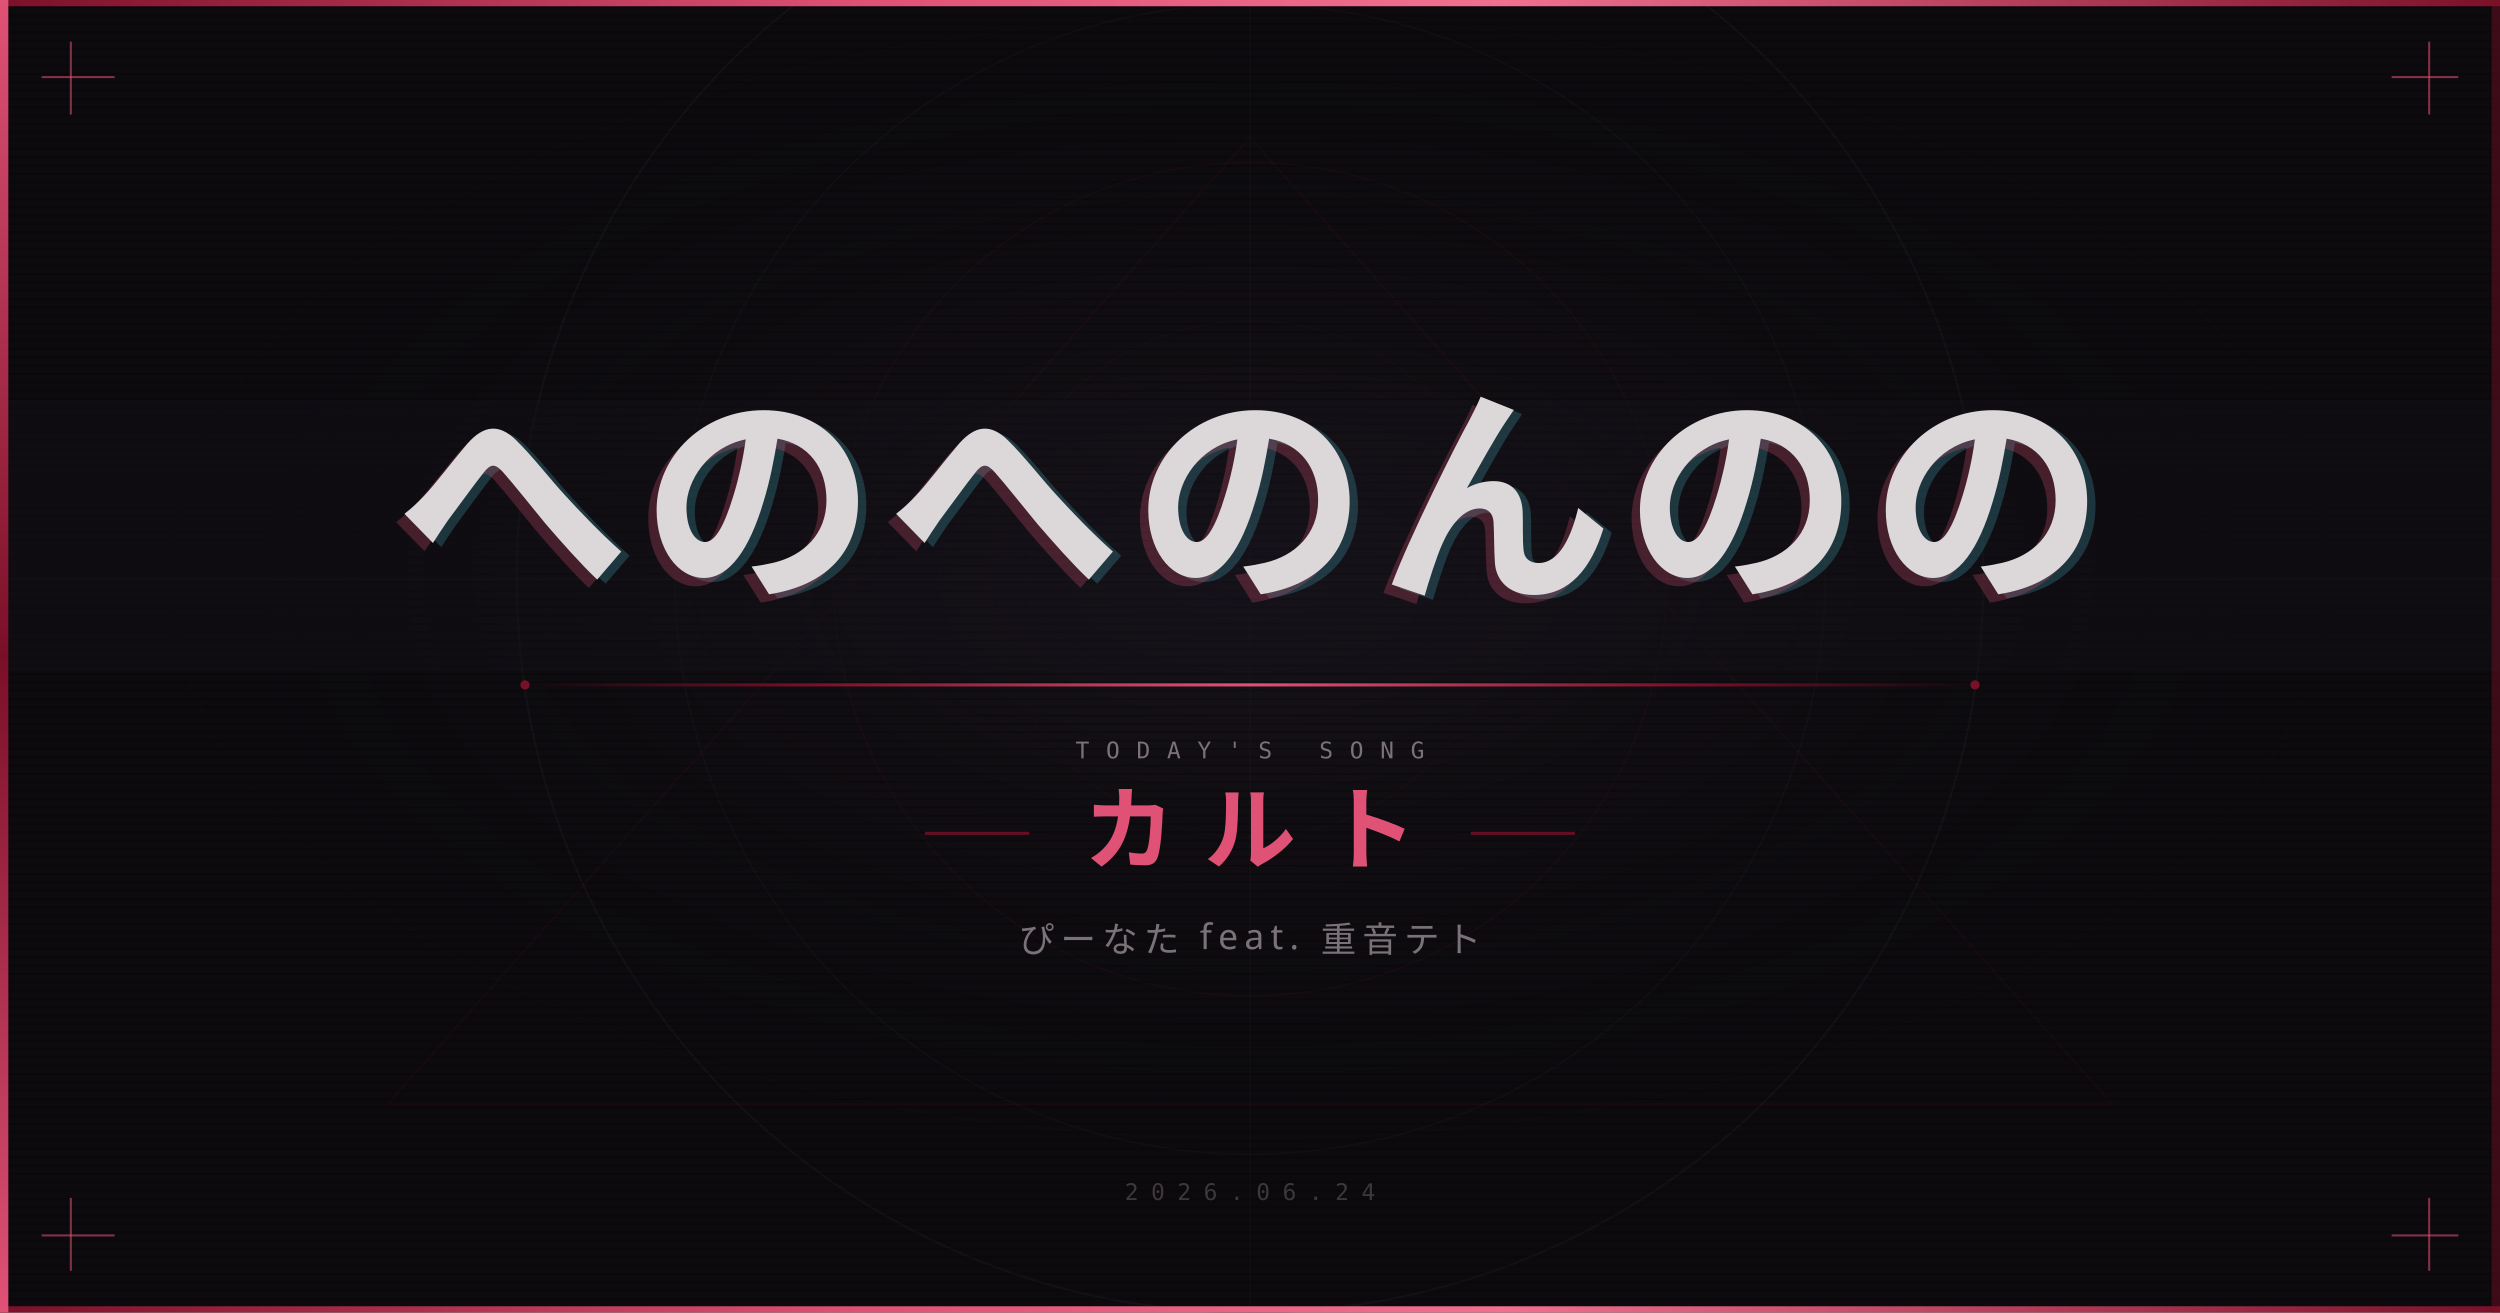
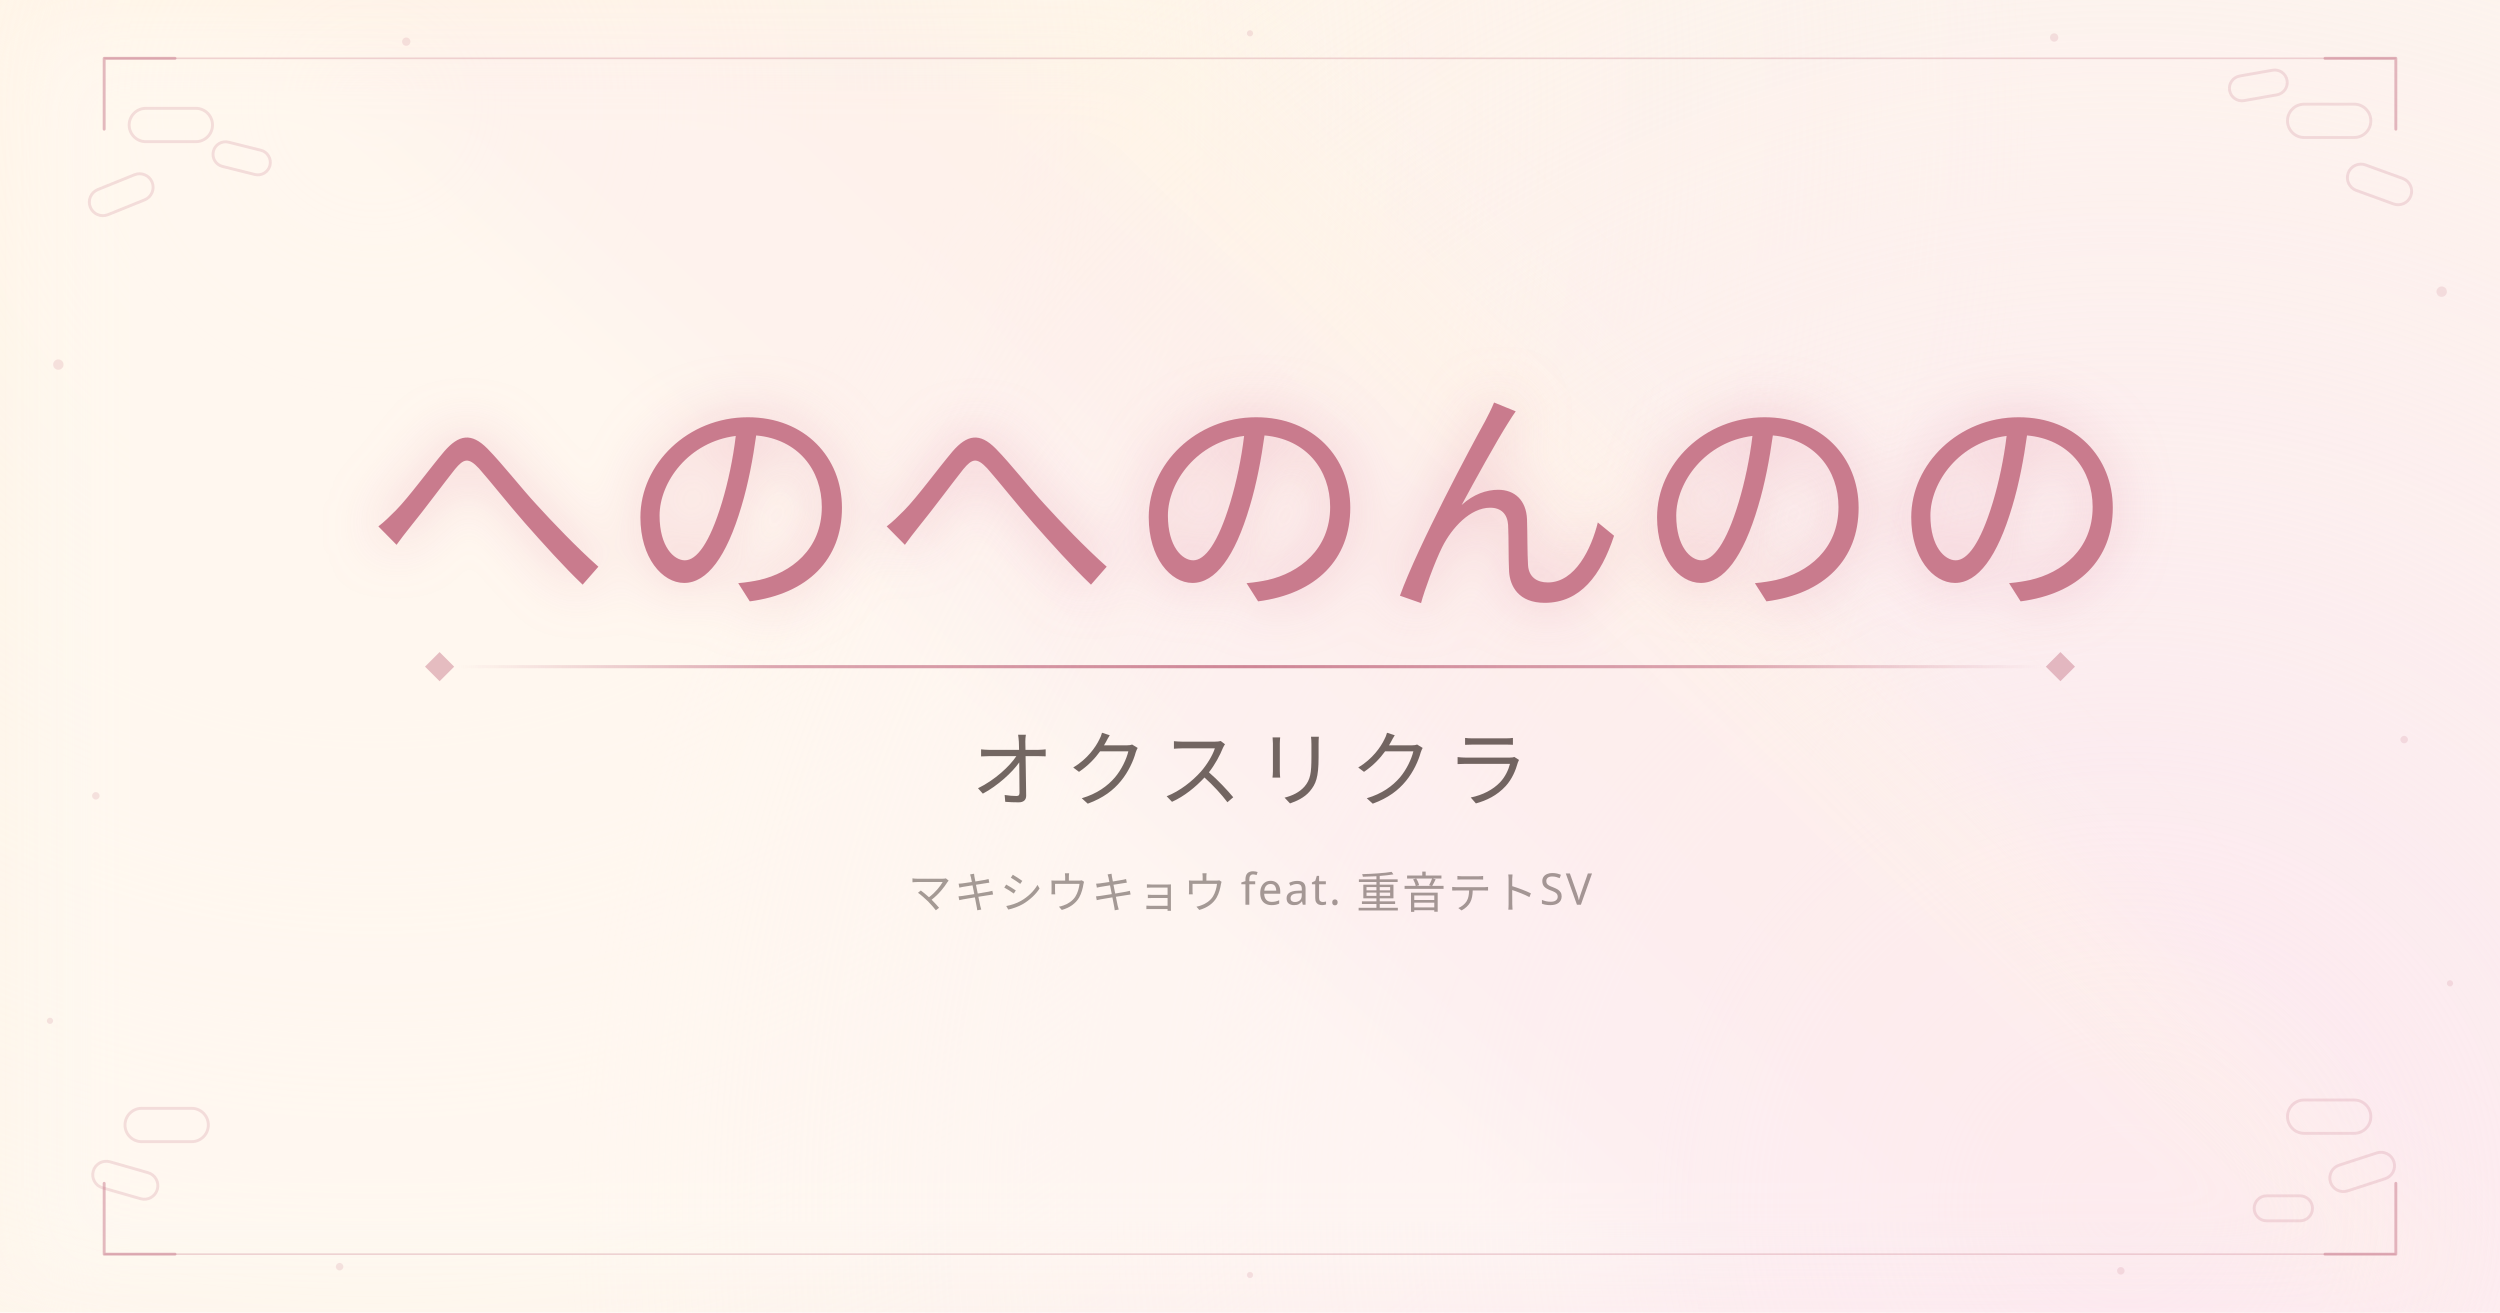
<svg xmlns="http://www.w3.org/2000/svg" width="1200" height="630" viewBox="0 0 1200 630">
  <defs>
-     <pattern id="scan" x="0" y="0" width="2" height="4" patternUnits="userSpaceOnUse">
-       <rect y="3" width="2" height="1" fill="rgba(0,0,0,0.20)" />
-     </pattern>
-     <linearGradient id="ember" x1="0%" y1="0%" x2="100%" y2="0%">
-       <stop offset="0%" stop-color="#7a0f28" />
-       <stop offset="35%" stop-color="#e05275" />
-       <stop offset="60%" stop-color="#f07090" />
-       <stop offset="100%" stop-color="#7a0f28" />
+     <radialGradient id="g-warm" gradientUnits="userSpaceOnUse" cx="180" cy="50" r="800">
+       <stop offset="0%" stop-color="#fff4e6" />
+       <stop offset="100%" stop-color="#fff4e6" stop-opacity="0" />
+     </radialGradient>
+     <radialGradient id="g-pink" gradientUnits="userSpaceOnUse" cx="1020" cy="580" r="750">
+       <stop offset="0%" stop-color="#fce8f0" />
+       <stop offset="100%" stop-color="#fce8f0" stop-opacity="0" />
+     </radialGradient>
+     <linearGradient id="sep-grad" gradientUnits="userSpaceOnUse" x1="220" y1="0" x2="980" y2="0">
+       <stop offset="0%" stop-color="#c97b8d" stop-opacity="0" />
+       <stop offset="20%" stop-color="#c97b8d" stop-opacity="0.65" />
+       <stop offset="50%" stop-color="#c97b8d" stop-opacity="0.9" />
+       <stop offset="80%" stop-color="#c97b8d" stop-opacity="0.65" />
+       <stop offset="100%" stop-color="#c97b8d" stop-opacity="0" />
    </linearGradient>
-     <linearGradient id="sep" x1="0%" y1="0%" x2="100%" y2="0%">
-       <stop offset="0%" stop-color="#0c0a0d" />
-       <stop offset="20%" stop-color="#7a0f28" />
-       <stop offset="50%" stop-color="#e05275" />
-       <stop offset="80%" stop-color="#7a0f28" />
-       <stop offset="100%" stop-color="#0c0a0d" />
-     </linearGradient>
-     <radialGradient id="glow" cx="50%" cy="44%" r="46%">
-       <stop offset="0%" stop-color="#1e1822" stop-opacity="0.68" />
-       <stop offset="100%" stop-color="#0c0a0d" stop-opacity="0" />
-     </radialGradient>
-     <linearGradient id="sidebar" x1="0%" y1="0%" x2="0%" y2="100%">
-       <stop offset="0%" stop-color="#e05275" />
-       <stop offset="50%" stop-color="#7a0f28" />
-       <stop offset="100%" stop-color="#e05275" />
-     </linearGradient>
+     <filter id="f-ray" x="-10%" y="-10%" width="120%" height="120%">
+       <feGaussianBlur stdDeviation="26" />
+     </filter>
+     <filter id="f-glow" x="-15%" y="-50%" width="130%" height="200%">
+       <feGaussianBlur stdDeviation="13" />
+     </filter>
  </defs>
-   <rect width="1200" height="630" fill="#0c0a0d" />
-   <rect width="1200" height="630" fill="url(#glow)" />
-   <circle cx="600" cy="278" r="352" fill="none" stroke="#2c2830" stroke-width="1" opacity="0.22" />
-   <circle cx="600" cy="278" r="276" fill="none" stroke="#2c2830" stroke-width="0.7" opacity="0.18" />
-   <circle cx="600" cy="278" r="200" fill="none" stroke="#7a0f28" stroke-width="0.5" opacity="0.14" />
-   <circle cx="600" cy="278" r="124" fill="none" stroke="#7a0f28" stroke-width="0.4" opacity="0.10" />
-   <polygon points="600,66 1014,530 186,530" fill="none" stroke="#7a0f28" stroke-width="0.8" opacity="0.10" />
-   <line x1="0" y1="278" x2="1200" y2="278" stroke="#2c2830" stroke-width="0.5" opacity="0.28" />
-   <line x1="600" y1="0" x2="600" y2="630" stroke="#2c2830" stroke-width="0.5" opacity="0.20" />
-   <rect width="1200" height="630" fill="url(#scan)" />
-   <rect x="0" y="192" width="1200" height="130" fill="#141118" opacity="0.42" />
-   <rect x="0" y="0" width="1200" height="3" fill="url(#ember)" />
-   <rect x="0" y="627" width="1200" height="3" fill="url(#ember)" />
-   <rect x="0" y="0" width="4" height="630" fill="url(#sidebar)" />
-   <rect x="1196" y="0" width="4" height="630" fill="#7a0f28" opacity="0.45" />
-   <line x1="34" y1="20" x2="34" y2="55" stroke="#e05275" stroke-width="1" opacity="0.55" />
-   <line x1="20" y1="37" x2="55" y2="37" stroke="#e05275" stroke-width="1" opacity="0.55" />
-   <line x1="1166" y1="20" x2="1166" y2="55" stroke="#e05275" stroke-width="1" opacity="0.55" />
-   <line x1="1148" y1="37" x2="1180" y2="37" stroke="#e05275" stroke-width="1" opacity="0.55" />
-   <line x1="34" y1="575" x2="34" y2="610" stroke="#e05275" stroke-width="1" opacity="0.55" />
-   <line x1="20" y1="593" x2="55" y2="593" stroke="#e05275" stroke-width="1" opacity="0.55" />
-   <line x1="1166" y1="575" x2="1166" y2="610" stroke="#e05275" stroke-width="1" opacity="0.55" />
-   <line x1="1148" y1="593" x2="1180" y2="593" stroke="#e05275" stroke-width="1" opacity="0.55" />
-   <text x="604" y="282" text-anchor="middle" font-family="sans-serif" font-size="112" font-weight="bold" fill="rgba(80,200,220,0.22)" letter-spacing="6">へのへのんのの</text>
-   <text x="596" y="284" text-anchor="middle" font-family="sans-serif" font-size="112" font-weight="bold" fill="rgba(224,82,117,0.26)" letter-spacing="6">へのへのんのの</text>
-   <text x="600" y="280" text-anchor="middle" font-family="sans-serif" font-size="112" font-weight="bold" fill="#dcd8da" letter-spacing="6">へのへのんのの</text>
-   <rect x="252" y="328" width="696" height="1.5" fill="url(#sep)" />
-   <circle cx="252" cy="328.75" r="2.2" fill="#7a0f28" />
-   <circle cx="948" cy="328.75" r="2.2" fill="#7a0f28" />
-   <text x="600" y="364" text-anchor="middle" font-family="monospace" font-size="11" fill="#7a7278" letter-spacing="8">TODAY'S SONG</text>
-   <line x1="444" y1="400" x2="494" y2="400" stroke="#7a0f28" stroke-width="1.5" opacity="0.80" />
-   <line x1="706" y1="400" x2="756" y2="400" stroke="#7a0f28" stroke-width="1.5" opacity="0.80" />
-   <text x="600" y="414" text-anchor="middle" font-family="sans-serif" font-size="44" font-weight="bold" fill="#e05275" letter-spacing="14">カルト</text>
-   <text x="600" y="457" text-anchor="middle" font-family="sans-serif" font-size="17" fill="#7a7278" letter-spacing="3">ぴーなた feat. 重音テト</text>
-   <text x="600" y="576" text-anchor="middle" font-family="monospace" font-size="11" fill="#7a7278" letter-spacing="6" opacity="0.44">2026.06.24</text>
+   <rect width="1200" height="630" fill="#fdf6ed" />
+   <rect width="1200" height="630" fill="url(#g-warm)" />
+   <rect width="1200" height="630" fill="url(#g-pink)" />
+   <g filter="url(#f-ray)" opacity="0.52">
+     <polygon points="0,0 560,0 1200,630 0,630" fill="#fff4e6" />
+     <polygon points="0,0 320,0 980,630 0,630" fill="#fffaf5" />
+     <polygon points="130,0 440,0 1160,630 830,630" fill="#fce8f0" opacity="0.55" />
+   </g>
+   <g fill="none" stroke="#c97b8d" stroke-width="1.4" stroke-linecap="round" opacity="0.22">
+     <rect x="62" y="52" width="40" height="16" rx="8" />
+     <rect x="42" y="87" width="32" height="13" rx="6.5" transform="rotate(-22 58 93)" />
+     <rect x="102" y="70" width="28" height="12" rx="6" transform="rotate(14 116 76)" />
+     <rect x="1098" y="50" width="40" height="16" rx="8" />
+     <rect x="1126" y="82" width="32" height="13" rx="6.5" transform="rotate(20 1142 89)" />
+     <rect x="1070" y="35" width="28" height="12" rx="6" transform="rotate(-10 1084 41)" />
+     <rect x="60" y="532" width="40" height="16" rx="8" />
+     <rect x="44" y="560" width="32" height="13" rx="6.5" transform="rotate(16 60 567)" />
+     <rect x="1098" y="528" width="40" height="16" rx="8" />
+     <rect x="1118" y="556" width="32" height="13" rx="6.5" transform="rotate(-18 1134 563)" />
+     <rect x="1082" y="574" width="28" height="12" rx="6" />
+   </g>
+   <g fill="#c97b8d" opacity="0.18">
+     <circle cx="28" cy="175" r="2.5" />
+     <circle cx="46" cy="382" r="1.8" />
+     <circle cx="24" cy="490" r="1.5" />
+     <circle cx="1172" cy="140" r="2.5" />
+     <circle cx="1154" cy="355" r="1.8" />
+     <circle cx="1176" cy="472" r="1.5" />
+     <circle cx="195" cy="20" r="2" />
+     <circle cx="986" cy="18" r="2" />
+     <circle cx="163" cy="608" r="1.8" />
+     <circle cx="1018" cy="610" r="1.8" />
+     <circle cx="600" cy="16" r="1.5" />
+     <circle cx="600" cy="612" r="1.5" />
+   </g>
+   <line x1="50" y1="28" x2="1150" y2="28" stroke="#c97b8d" stroke-width="0.8" stroke-opacity="0.3" />
+   <line x1="50" y1="602" x2="1150" y2="602" stroke="#c97b8d" stroke-width="0.8" stroke-opacity="0.3" />
+   <g stroke="#c97b8d" stroke-width="1.4" fill="none" stroke-opacity="0.5" stroke-linecap="round">
+     <path d="M50,28   L50,62   M50,28   L84,28" />
+     <path d="M1150,28  L1150,62  M1150,28  L1116,28" />
+     <path d="M50,602  L50,568  M50,602  L84,602" />
+     <path d="M1150,602 L1150,568 M1150,602 L1116,602" />
+   </g>
+   <text x="600" y="285" font-family="serif" font-size="118" fill="#e8a0b4" text-anchor="middle" filter="url(#f-glow)" opacity="0.58" letter-spacing="4">へのへのんのの</text>
+   <text x="600" y="285" font-family="serif" font-size="118" fill="#c97b8d" text-anchor="middle" letter-spacing="4">へのへのんのの</text>
+   <line x1="220" y1="320" x2="980" y2="320" stroke="url(#sep-grad)" stroke-width="1.5" />
+   <polygon points="204,320 211,327 218,320 211,313" fill="#c97b8d" opacity="0.48" />
+   <polygon points="982,320 989,327 996,320 989,313" fill="#c97b8d" opacity="0.48" />
+   <text x="600" y="384" font-family="serif" font-size="40" fill="#281a15" text-anchor="middle" opacity="0.65" letter-spacing="6">オクスリクラ</text>
+   <text x="600" y="436" font-family="sans-serif" font-size="21" fill="#281a15" text-anchor="middle" opacity="0.42" letter-spacing="1">マキシウキョウ feat. 重音テトSV</text>
</svg>
